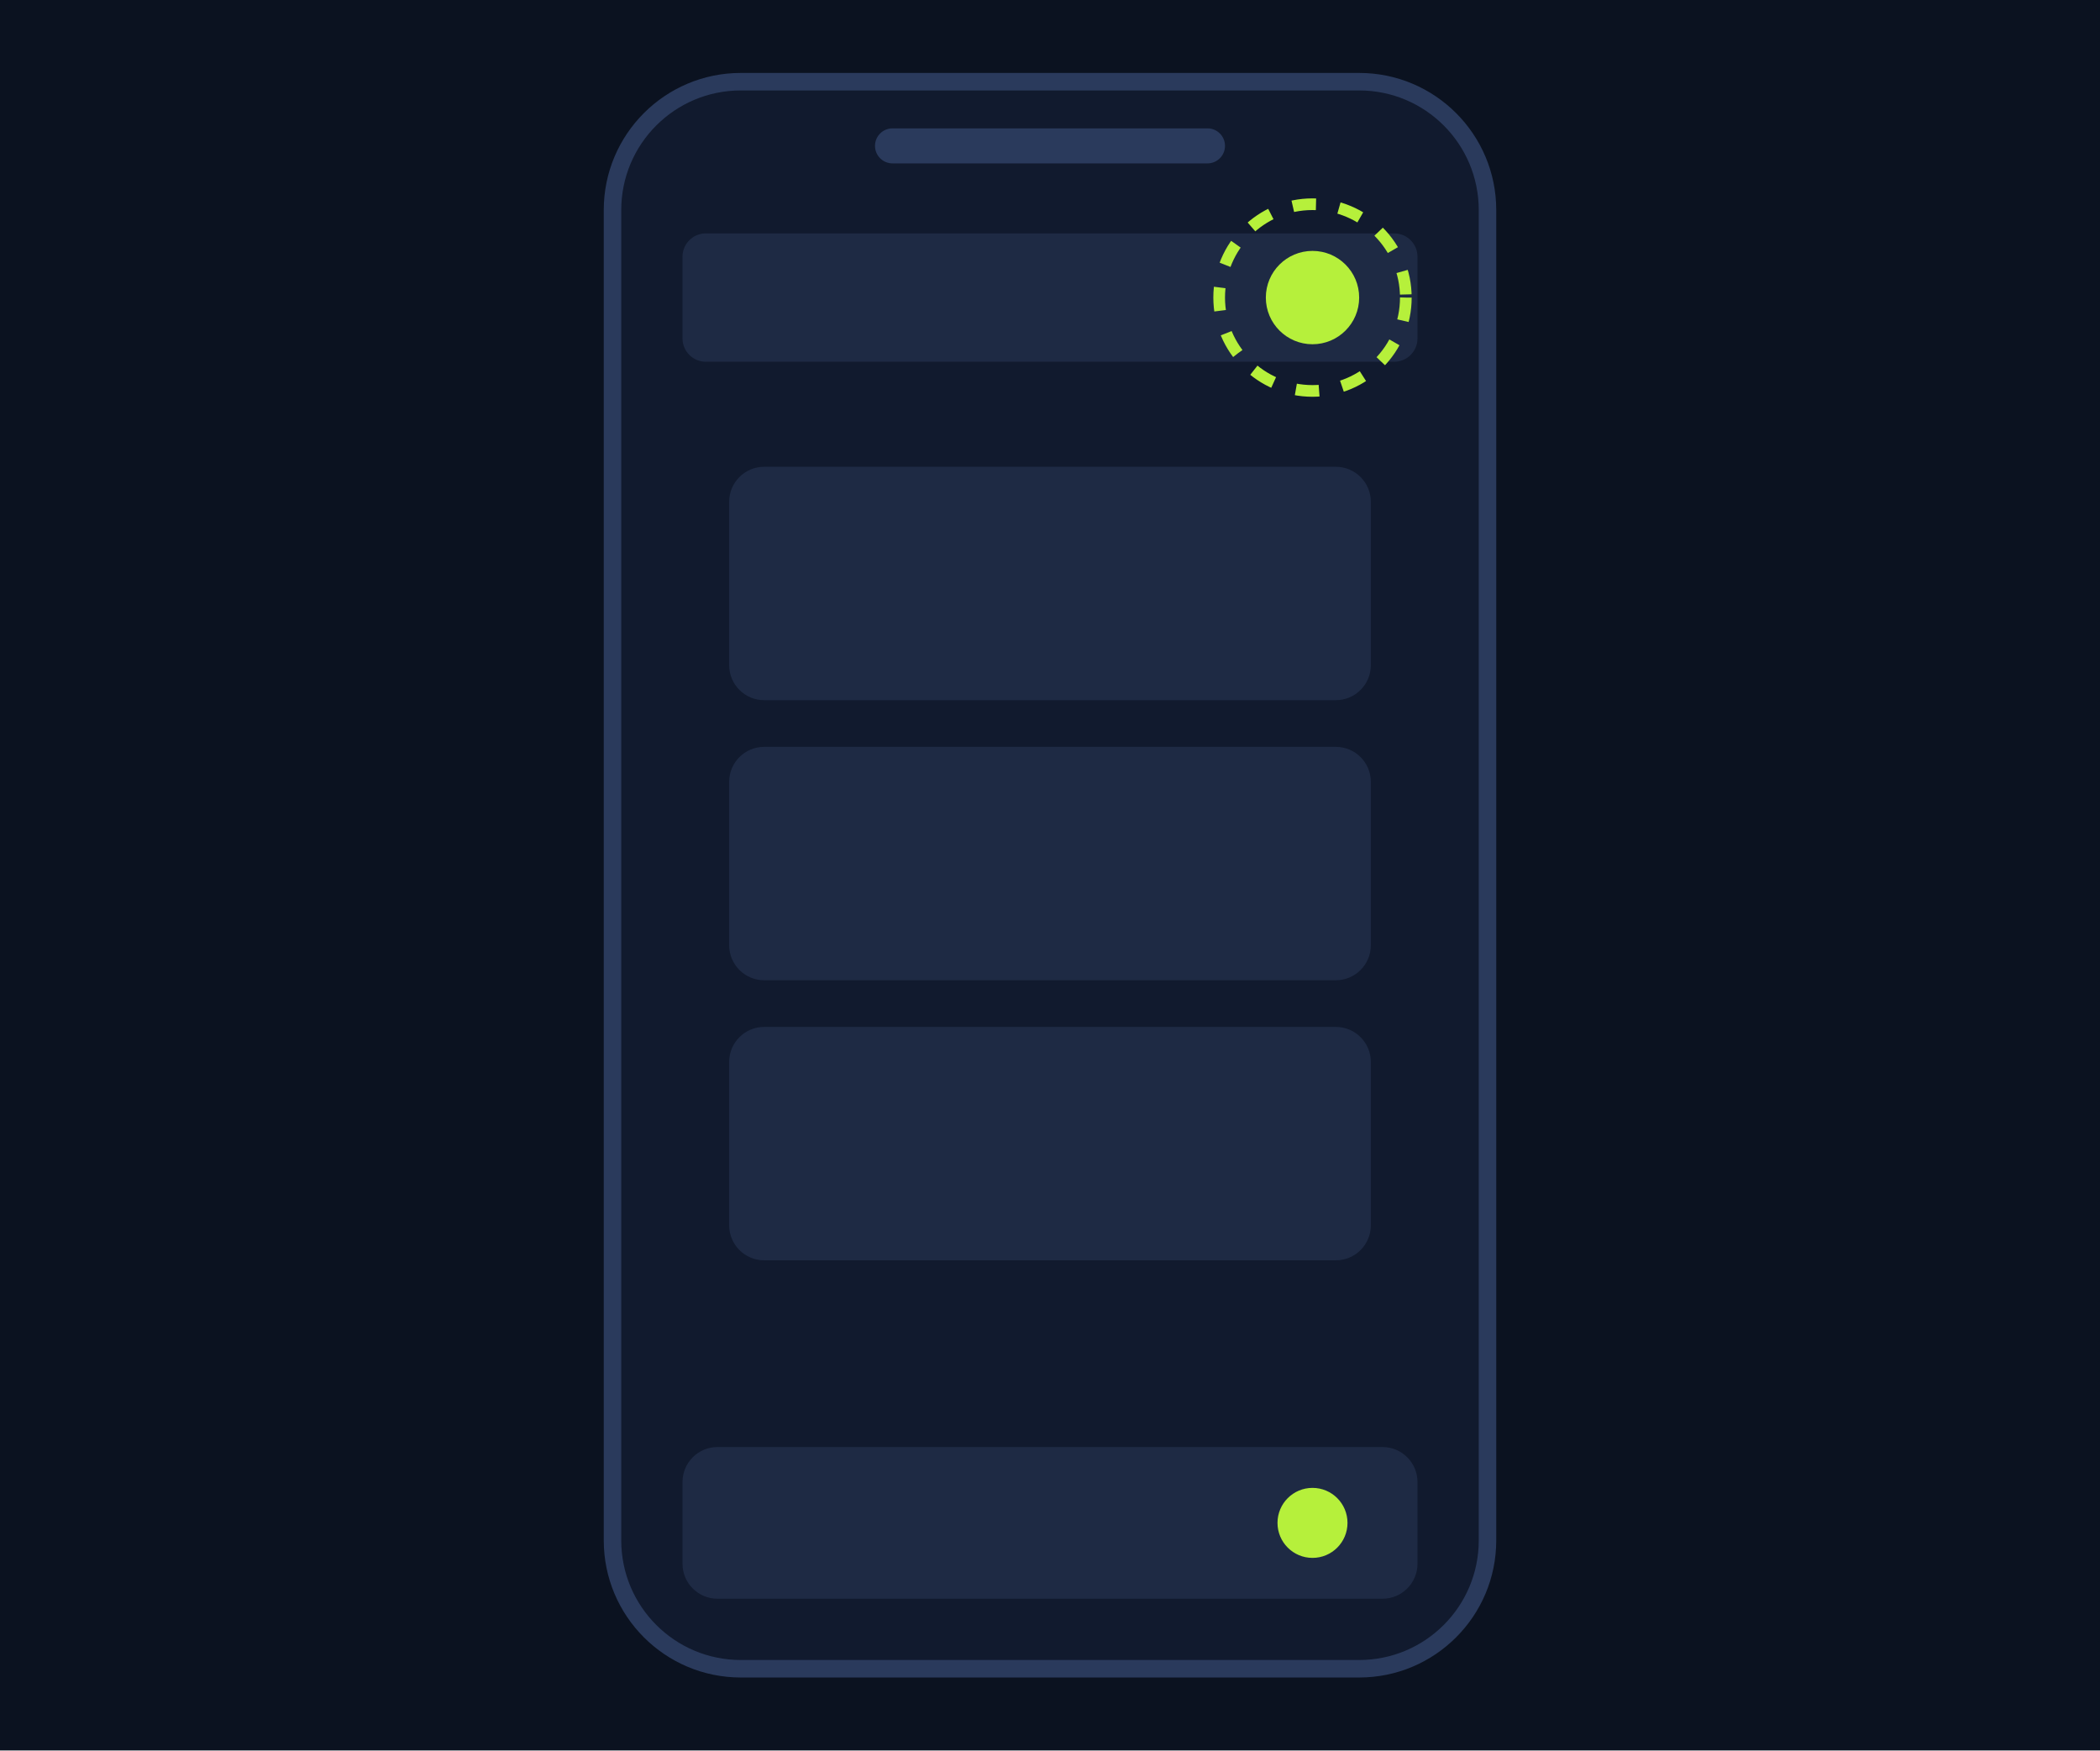
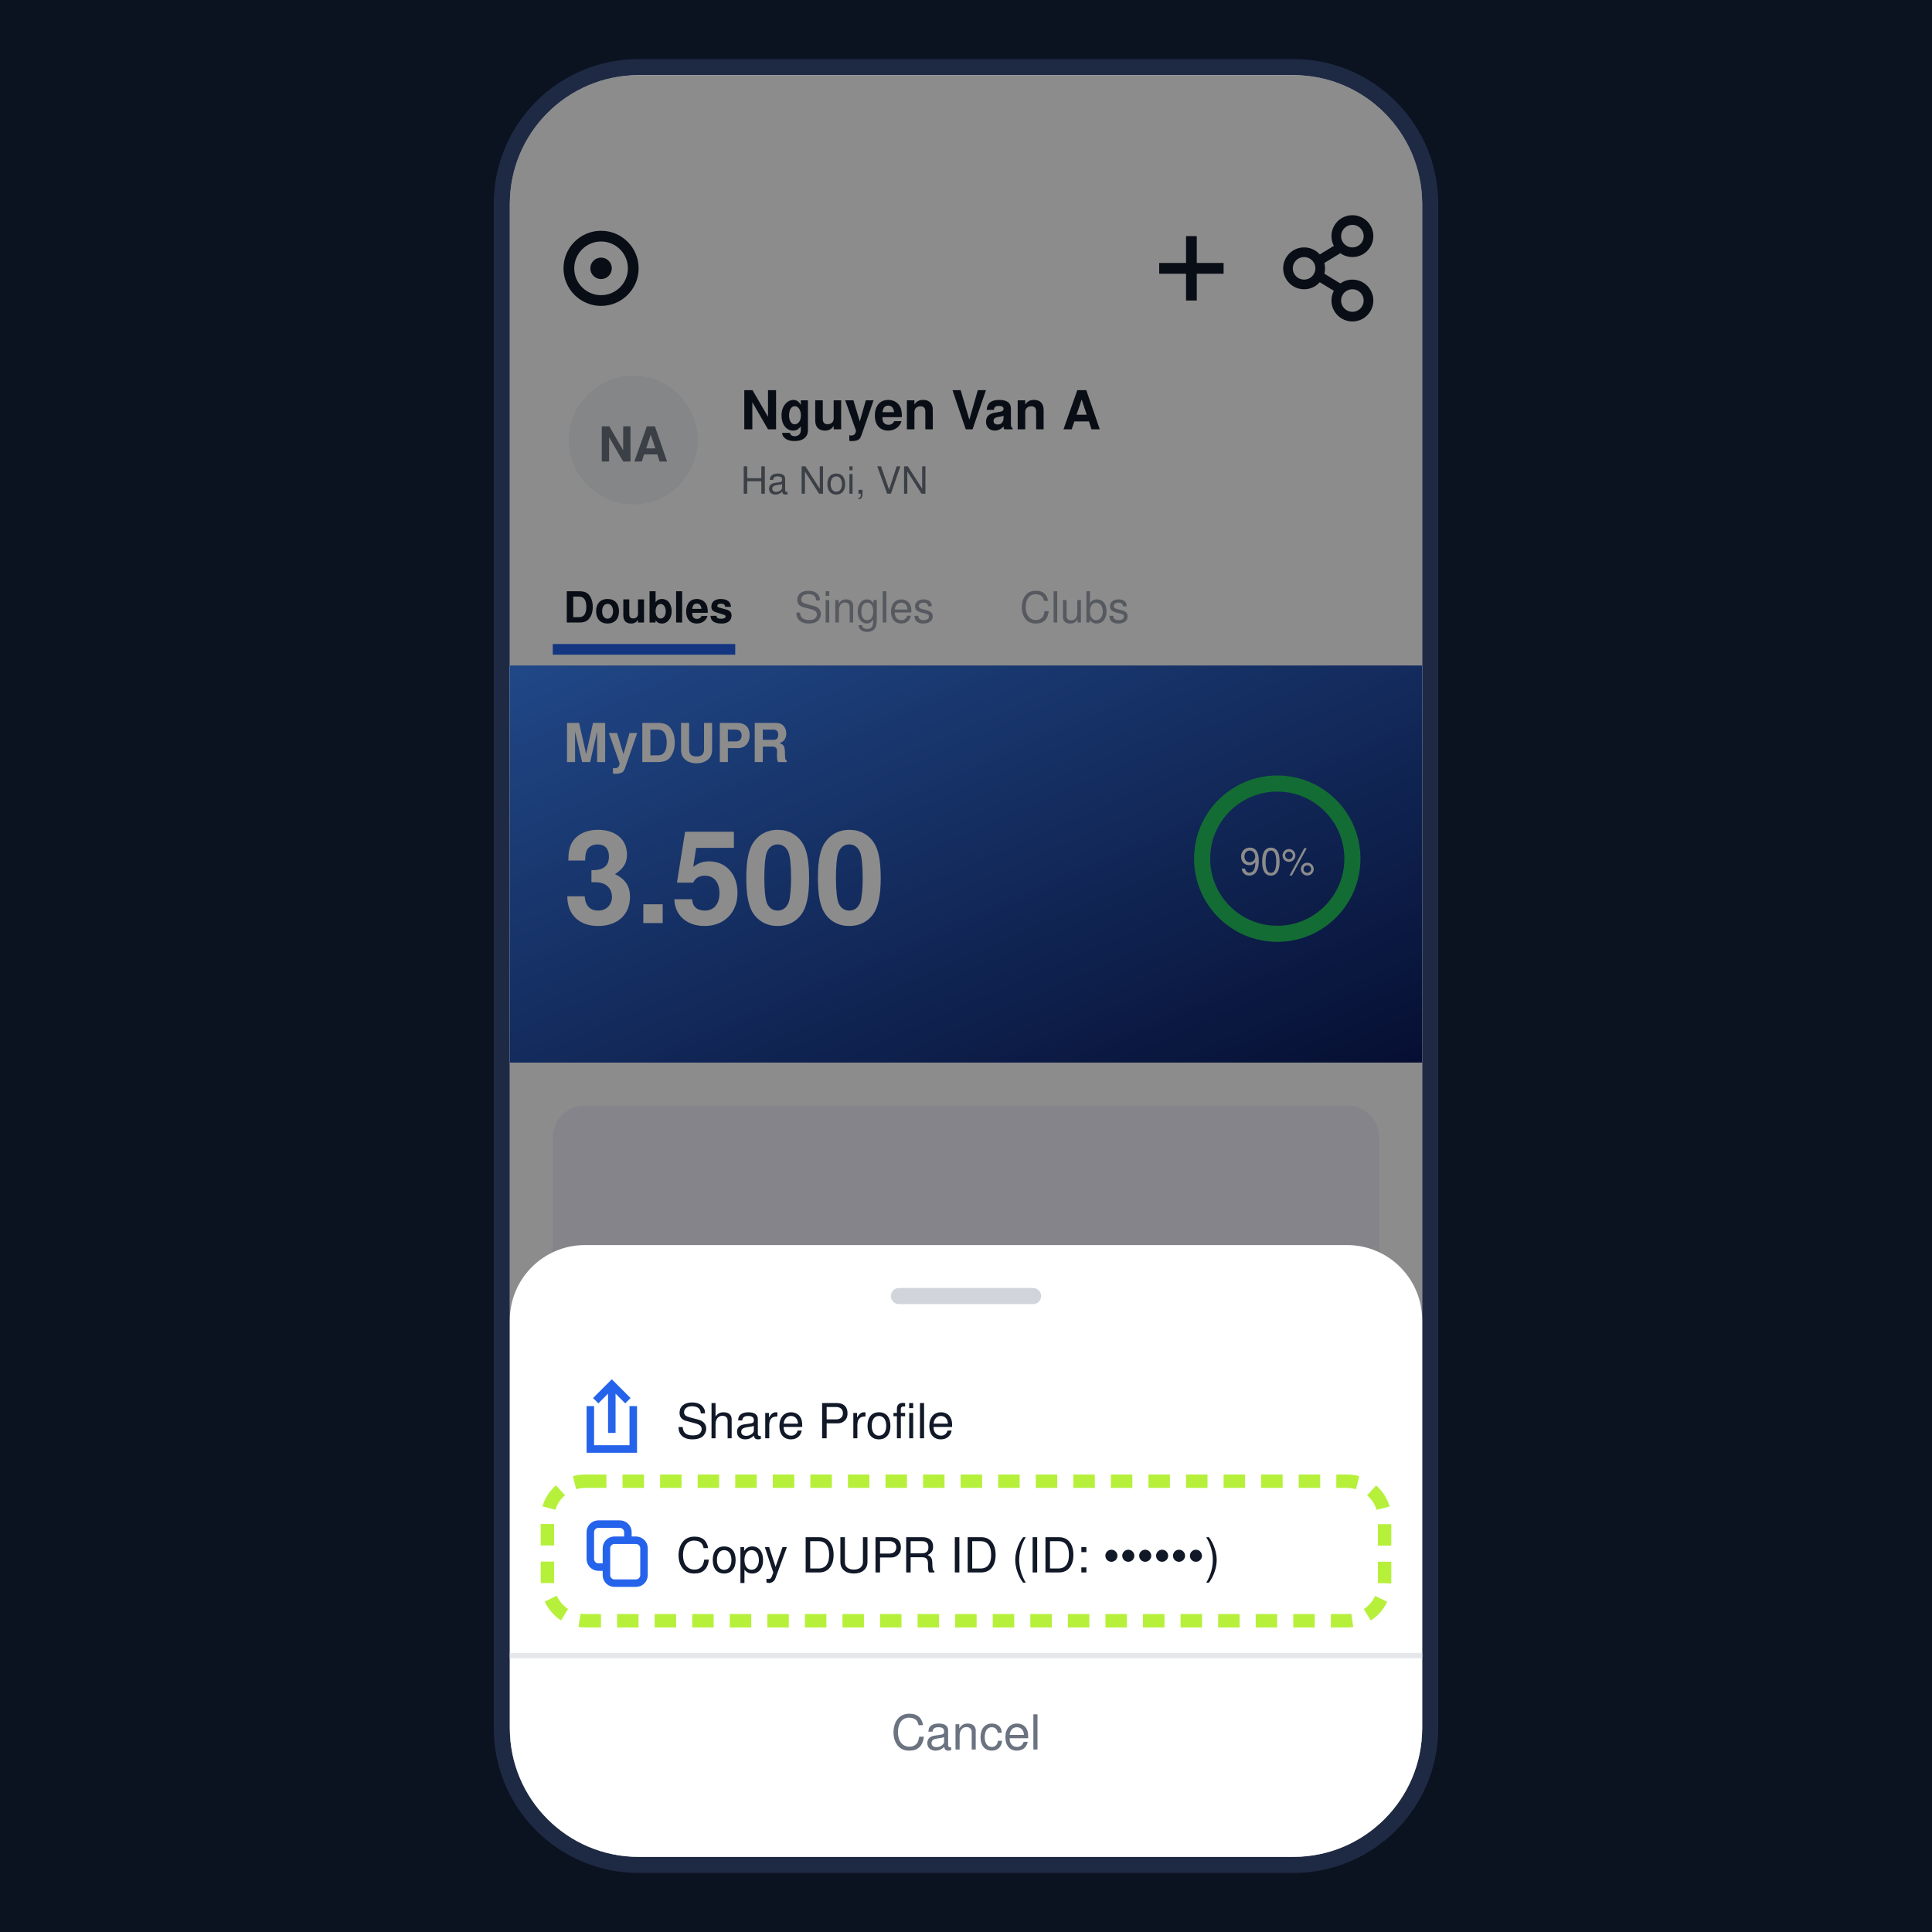
- <svg xmlns="http://www.w3.org/2000/svg" viewBox="0 0 360 300" role="img" aria-label="Bước 2: mở trang cá nhân">
-   <rect width="360" height="300" fill="#0B1220" />
-   <rect x="105" y="14" width="150" height="272" rx="22" fill="#111A2E" stroke="#2A3A5C" stroke-width="3" />
-   <rect x="150" y="22" width="60" height="6" rx="3" fill="#2A3A5C" />
-   <rect x="117" y="40" width="126" height="22" rx="4" fill="#1E2A44" />
-   <circle cx="225" cy="51" r="8" fill="#B6F03B" />
-   <circle cx="225" cy="51" r="16" fill="none" stroke="#B6F03B" stroke-width="2" stroke-dasharray="4 4" />
-   <rect x="125" y="80" width="110" height="40" rx="6" fill="#1E2A44" />
-   <rect x="125" y="128" width="110" height="40" rx="6" fill="#1E2A44" />
-   <rect x="125" y="176" width="110" height="40" rx="6" fill="#1E2A44" />
-   <rect x="117" y="248" width="126" height="26" rx="6" fill="#1E2A44" />
-   <circle cx="225" cy="261" r="6" fill="#B6F03B" />
+ <svg xmlns="http://www.w3.org/2000/svg" viewBox="0 0 360 360" role="img" aria-label="Bước 2: chọn Copy DUPR ID">
+   <rect width="360" height="360" fill="#0B1220" />
+   <defs>
+     <clipPath id="scr">
+       <rect x="95" y="14" width="170" height="332" rx="24" />
+     </clipPath>
+   </defs>
+   <rect x="92" y="11" width="176" height="338" rx="27" fill="#1E2A44" />
+   <g clip-path="url(#scr)">
+     <rect x="95" y="14" width="170" height="332" fill="#FFFFFF" />
+     <circle cx="112" cy="50" r="6" fill="none" stroke="#111827" stroke-width="2" />
+     <circle cx="112" cy="50" r="2" fill="#111827" />
+     <path d="M222 44v12M216 50h12" stroke="#111827" stroke-width="2" />
+     <g stroke="#111827" stroke-width="1.8" fill="none">
+       <circle cx="252" cy="44" r="3" />
+       <circle cx="243" cy="50" r="3" />
+       <circle cx="252" cy="56" r="3" />
+       <path d="M245.7 48.6l3.6-2.2M245.7 51.4l3.6 2.2" />
+     </g>
+     <circle cx="118" cy="82" r="12" fill="#F3F4F6" />
+     <text x="118" y="86" font-family="Segoe UI,Helvetica,Arial,sans-serif" font-size="9" font-weight="700" fill="#6B7280" text-anchor="middle">NA</text>
+     <text x="138" y="80" font-family="Segoe UI,Helvetica,Arial,sans-serif" font-size="10" font-weight="700" fill="#111827">Nguyen Van A</text>
+     <text x="138" y="92" font-family="Segoe UI,Helvetica,Arial,sans-serif" font-size="7" fill="#6B7280">Ha Noi, VN</text>
+     <text x="105" y="116" font-family="Segoe UI,Helvetica,Arial,sans-serif" font-size="8" font-weight="600" fill="#111827">Doubles</text>
+     <text x="148" y="116" font-family="Segoe UI,Helvetica,Arial,sans-serif" font-size="8" fill="#9CA3AF">Singles</text>
+     <text x="190" y="116" font-family="Segoe UI,Helvetica,Arial,sans-serif" font-size="8" fill="#9CA3AF">Clubs</text>
+     <rect x="103" y="120" width="34" height="2" fill="#2563EB" />
+     <defs>
+       <linearGradient id="g" x1="0" y1="0" x2="1" y2="1">
+         <stop offset="0" stop-color="#3B82F6" />
+         <stop offset="1" stop-color="#0B1B5C" />
+       </linearGradient>
+     </defs>
+     <rect x="95" y="124" width="170" height="74" fill="url(#g)" />
+     <text x="105" y="142" font-family="Segoe UI,Helvetica,Arial,sans-serif" font-size="10" font-weight="800" fill="#FFFFFF">MyDUPR</text>
+     <text x="105" y="172" font-family="Segoe UI,Helvetica,Arial,sans-serif" font-size="24" font-weight="800" fill="#FFFFFF">3.500</text>
+     <circle cx="238" cy="160" r="14" fill="none" stroke="#22C55E" stroke-width="3" />
+     <text x="238" y="163" font-family="Segoe UI,Helvetica,Arial,sans-serif" font-size="7" fill="#FFFFFF" text-anchor="middle">90%</text>
+     <rect x="103" y="206" width="154" height="44" rx="6" fill="#F3F0FB" />
+     <rect x="103" y="258" width="154" height="30" rx="6" fill="#F3F4F6" />
+     <rect x="103" y="314" width="154" height="24" rx="12" fill="#FFFFFF" stroke="#E5E7EB" />
+     <rect x="95" y="14" width="170" height="332" fill="#000000" opacity="0.45" />
+     <rect x="95" y="232" width="170" height="130" rx="14" fill="#FFFFFF" />
+     <rect x="166" y="240" width="28" height="3" rx="1.5" fill="#D1D5DB" />
+     <path d="M110 262v8h8v-8M114 258v9M111 261l3-3 3 3" stroke="#2563EB" stroke-width="1.4" fill="none" />
+     <text x="126" y="268" font-family="Segoe UI,Helvetica,Arial,sans-serif" font-size="9" fill="#111827">Share Profile</text>
+     <rect x="110" y="284" width="7" height="8" rx="1.5" fill="none" stroke="#2563EB" stroke-width="1.4" />
+     <rect x="113" y="287" width="7" height="8" rx="1.5" fill="#FFFFFF" stroke="#2563EB" stroke-width="1.4" />
+     <text x="126" y="293" font-family="Segoe UI,Helvetica,Arial,sans-serif" font-size="9" fill="#111827">Copy DUPR ID (ID: ••••••)</text>
+     <rect x="102" y="276" width="156" height="26" rx="7" fill="none" stroke="#B6F03B" stroke-width="2.5" stroke-dasharray="4 3" />
+     <rect x="95" y="308" width="170" height="1" fill="#E5E7EB" />
+     <text x="180" y="326" font-family="Segoe UI,Helvetica,Arial,sans-serif" font-size="9" fill="#6B7280" text-anchor="middle">Cancel</text>
+   </g>
</svg>
